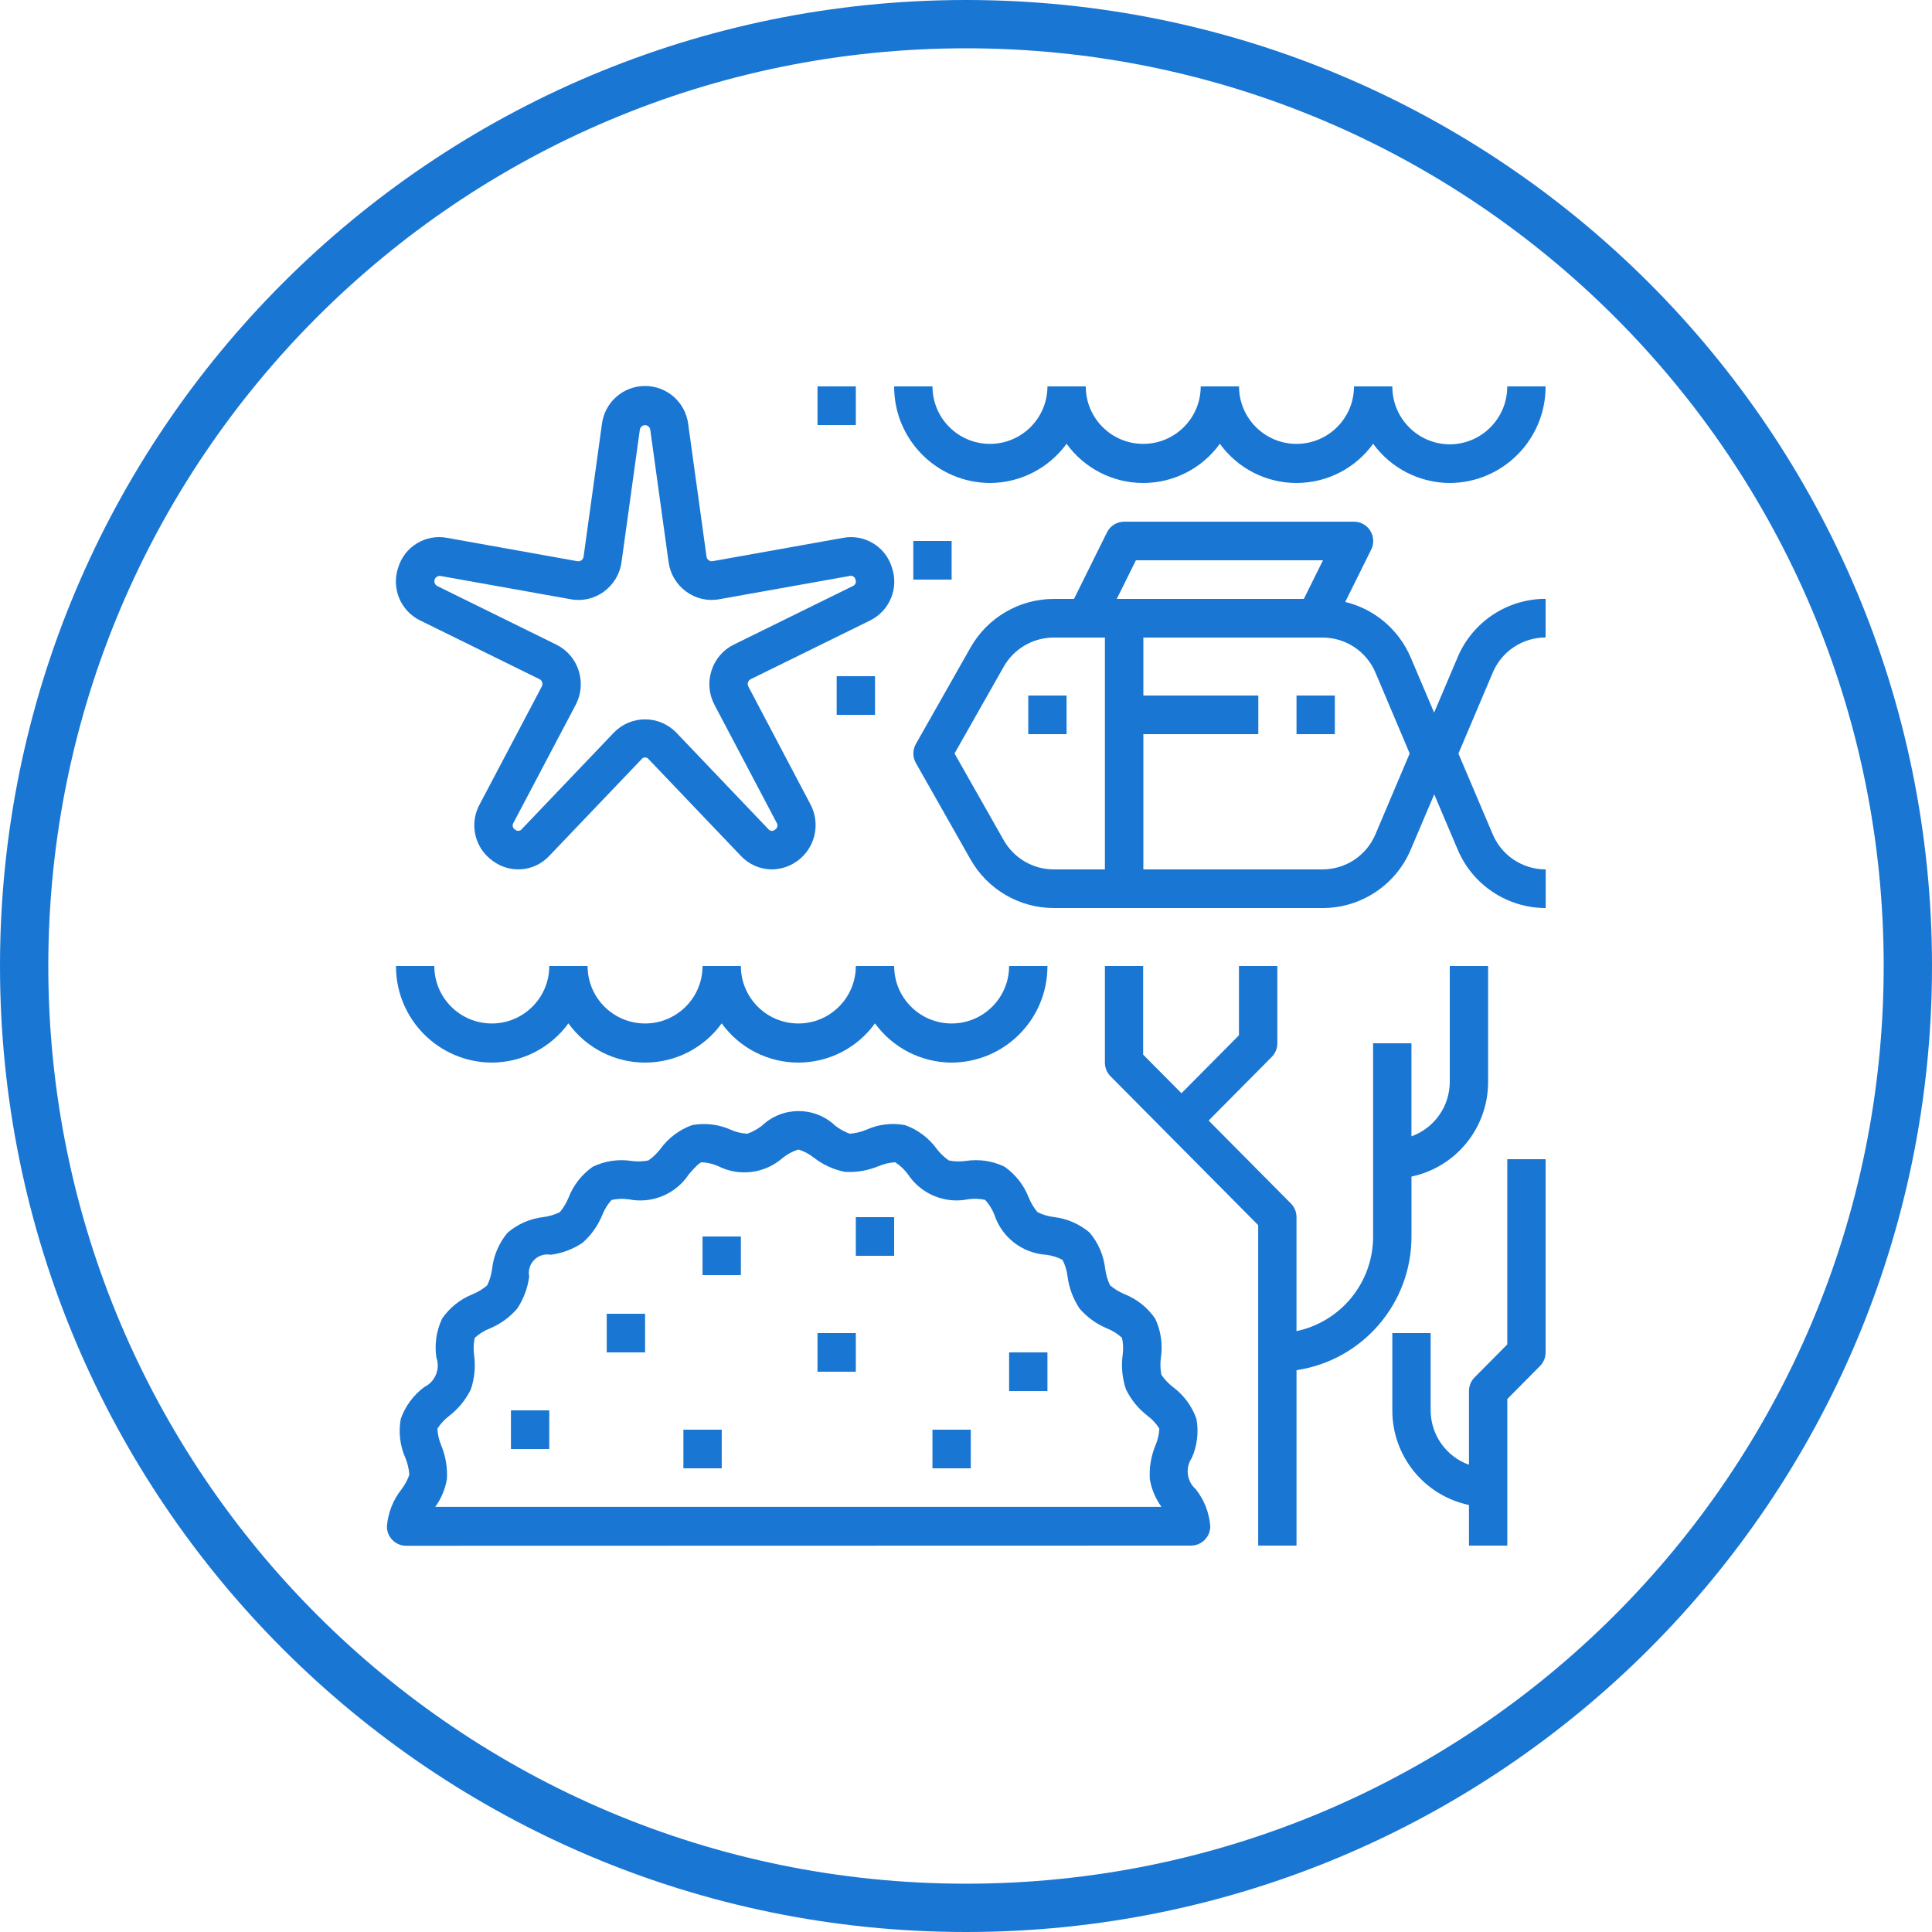
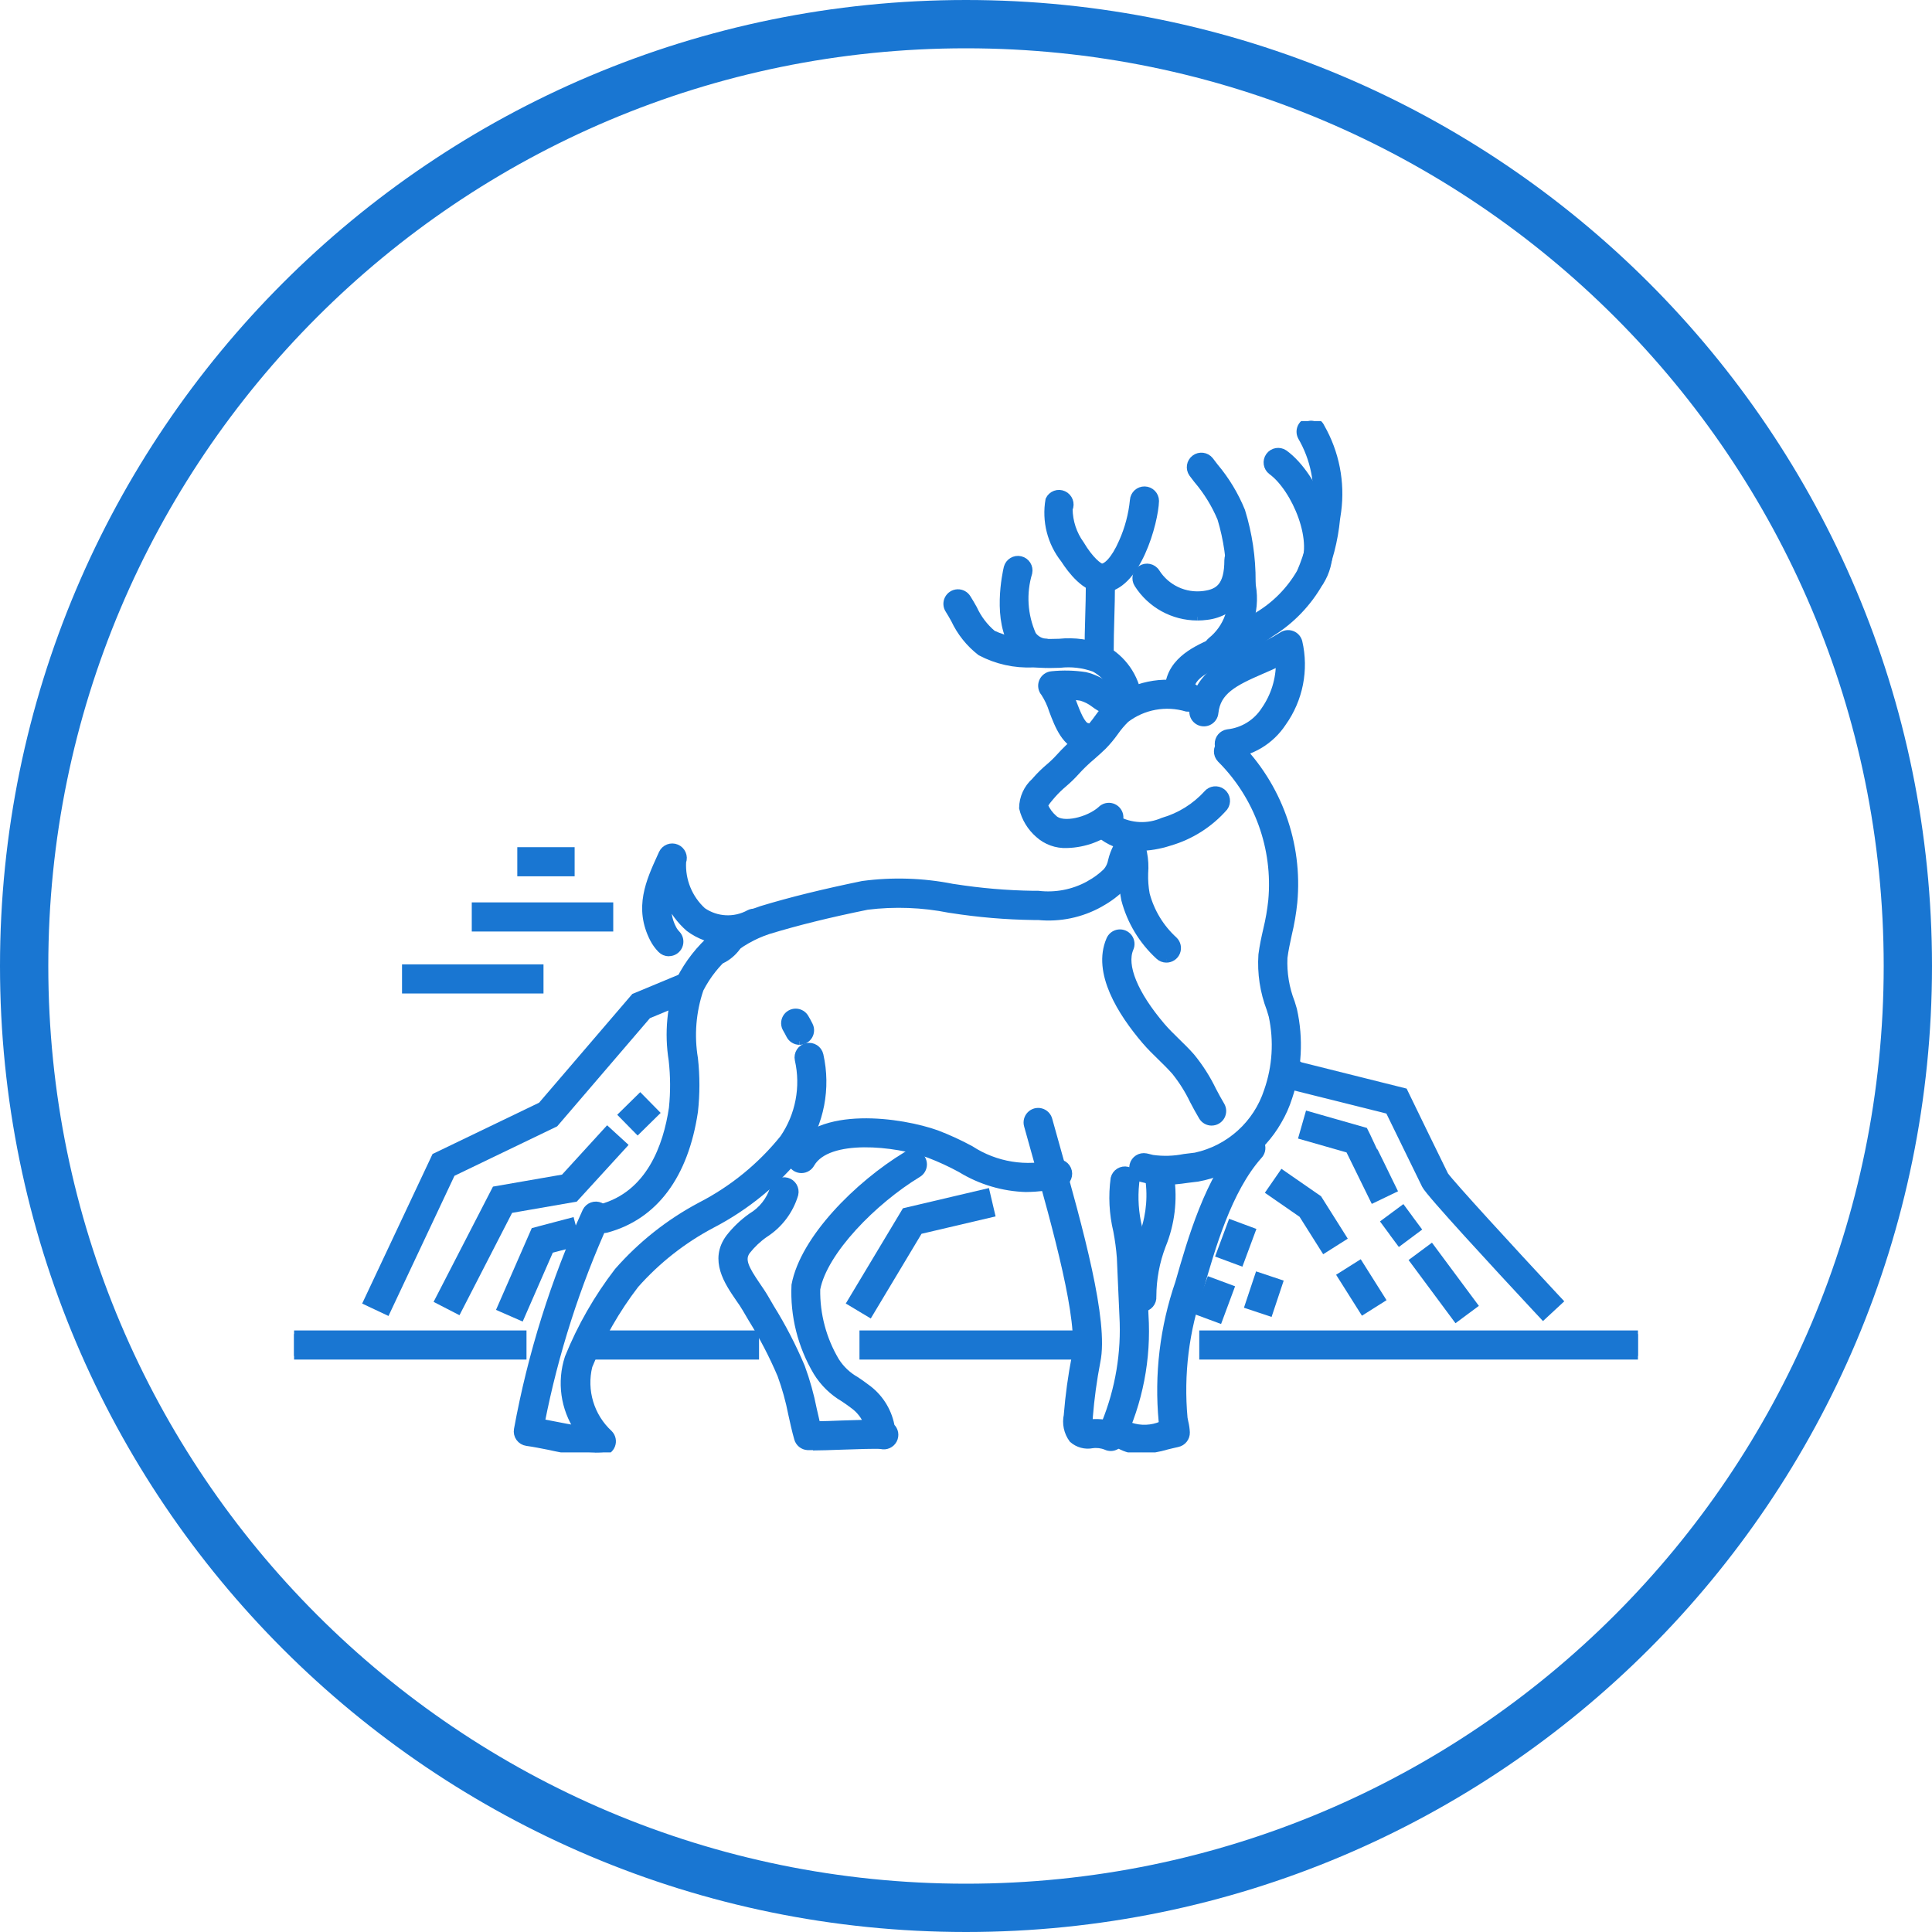
<svg xmlns="http://www.w3.org/2000/svg" width="80" height="80" viewBox="0 0 80 80">
+   <defs>
+     <clipPath id="clip-path">
+       <rect id="Rettangolo_164175" data-name="Rettangolo 164175" width="55.647" height="42.705" fill="#1976d2" stroke="#1976d2" stroke-width="0.3" />
+     </clipPath>
+   </defs>
  <g id="Raggruppa_28674" data-name="Raggruppa 28674" transform="translate(-132 -32)">
    <g id="logo" transform="translate(109)">
      <rect id="Rettangolo_145801" data-name="Rettangolo 145801" width="80" height="80" transform="translate(23 32)" fill="none" />
-       <g id="noun-coral-reef-1458397" transform="translate(-34.468 30.5)">
-         <path id="Tracciato_73371" data-name="Tracciato 73371" d="M116.443,363.626a.8.8,0,0,0,.793-.8,2.823,2.823,0,0,0-.6-1.534.988.988,0,0,1-.163-1.3,2.766,2.766,0,0,0,.189-1.615h0a2.805,2.805,0,0,0-.974-1.319,2.215,2.215,0,0,1-.477-.506,2.167,2.167,0,0,1-.02-.71,2.812,2.812,0,0,0-.236-1.614,2.782,2.782,0,0,0-1.276-1.016,2.2,2.2,0,0,1-.594-.366,2.25,2.25,0,0,1-.2-.677,2.8,2.8,0,0,0-.642-1.5,2.767,2.767,0,0,0-1.488-.648,2.176,2.176,0,0,1-.671-.2,2.222,2.222,0,0,1-.363-.6,2.79,2.79,0,0,0-1.008-1.286,2.731,2.731,0,0,0-1.6-.237,2.1,2.1,0,0,1-.705-.021,2.186,2.186,0,0,1-.5-.48,2.784,2.784,0,0,0-1.308-.982,2.677,2.677,0,0,0-1.6.19,2.289,2.289,0,0,1-.691.166,2.168,2.168,0,0,1-.6-.33,2.205,2.205,0,0,0-3.041,0,2.154,2.154,0,0,1-.6.33,1.911,1.911,0,0,1-.69-.166,2.708,2.708,0,0,0-1.6-.19,2.787,2.787,0,0,0-1.308.982,2.211,2.211,0,0,1-.5.481,2.114,2.114,0,0,1-.7.02,2.753,2.753,0,0,0-1.6.238,2.8,2.8,0,0,0-1.008,1.286,2.227,2.227,0,0,1-.363.6,2.2,2.2,0,0,1-.671.2,2.753,2.753,0,0,0-1.489.648,2.814,2.814,0,0,0-.642,1.5,2.222,2.222,0,0,1-.2.677,2.2,2.2,0,0,1-.594.366,2.774,2.774,0,0,0-1.276,1.016,2.8,2.8,0,0,0-.236,1.614.988.988,0,0,1-.5,1.216,2.8,2.8,0,0,0-.974,1.319,2.757,2.757,0,0,0,.189,1.616,2.23,2.23,0,0,1,.164.7,2.2,2.2,0,0,1-.328.607,2.831,2.831,0,0,0-.6,1.533.8.8,0,0,0,.793.8Zm-30.818-2.734a3.152,3.152,0,0,0-.234-1.415,2.066,2.066,0,0,1-.159-.691,2,2,0,0,1,.49-.532,3.1,3.1,0,0,0,.893-1.092,3.144,3.144,0,0,0,.139-1.423,2.067,2.067,0,0,1,.024-.714,1.965,1.965,0,0,1,.608-.383,3.063,3.063,0,0,0,1.148-.825,3.125,3.125,0,0,0,.5-1.334.763.763,0,0,1,.89-.9,3.054,3.054,0,0,0,1.323-.5,3.09,3.09,0,0,0,.818-1.158,2.022,2.022,0,0,1,.38-.612,2.039,2.039,0,0,1,.708-.026,2.412,2.412,0,0,0,2.494-1.04c.17-.194.4-.46.527-.494a1.913,1.913,0,0,1,.686.161,2.4,2.4,0,0,0,2.676-.347,1.957,1.957,0,0,1,.646-.342,1.953,1.953,0,0,1,.644.341,3.043,3.043,0,0,0,1.274.583,3.1,3.1,0,0,0,1.4-.236,2.177,2.177,0,0,1,.685-.161,1.993,1.993,0,0,1,.528.494,2.413,2.413,0,0,0,2.494,1.04,1.96,1.96,0,0,1,.708.025,1.986,1.986,0,0,1,.38.613,2.422,2.422,0,0,0,2.141,1.659,1.945,1.945,0,0,1,.681.21,2.027,2.027,0,0,1,.209.687,3.113,3.113,0,0,0,.5,1.334,3.065,3.065,0,0,0,1.148.825,2,2,0,0,1,.607.383,2.049,2.049,0,0,1,.026.714,3.144,3.144,0,0,0,.138,1.421,3.085,3.085,0,0,0,.893,1.094,2,2,0,0,1,.49.531,2.073,2.073,0,0,1-.16.69,3.142,3.142,0,0,0-.234,1.415,2.751,2.751,0,0,0,.48,1.134H85.144a2.755,2.755,0,0,0,.48-1.134Z" transform="translate(-9.653 -298.126)" fill="#1976d2" />
-         <path id="Tracciato_73372" data-name="Tracciato 73372" d="M140,481.25h1.587v1.6H140Z" transform="translate(-61.375 -421.35)" fill="#1976d2" />
-         <path id="Tracciato_73373" data-name="Tracciato 73373" d="M183.75,437.5h1.587v1.6H183.75Z" transform="translate(-101.158 -381.6)" fill="#1976d2" />
-         <path id="Tracciato_73374" data-name="Tracciato 73374" d="M218.75,490h1.587v1.6H218.75Z" transform="translate(-132.984 -429.3)" fill="#1976d2" />
-         <path id="Tracciato_73375" data-name="Tracciato 73375" d="M227.5,402.5h1.587v1.6H227.5Z" transform="translate(-140.941 -349.8)" fill="#1976d2" />
-         <path id="Tracciato_73376" data-name="Tracciato 73376" d="M280,446.25h1.587v1.6H280Z" transform="translate(-188.681 -389.55)" fill="#1976d2" />
-         <path id="Tracciato_73377" data-name="Tracciato 73377" d="M297.5,393.75h1.587v1.6H297.5Z" transform="translate(-204.594 -341.85)" fill="#1976d2" />
-         <path id="Tracciato_73378" data-name="Tracciato 73378" d="M332.5,490h1.587v1.6H332.5Z" transform="translate(-236.421 -429.3)" fill="#1976d2" />
-         <path id="Tracciato_73379" data-name="Tracciato 73379" d="M367.5,455h1.587v1.6H367.5Z" transform="translate(-268.247 -397.5)" fill="#1976d2" />
-         <path id="Tracciato_73380" data-name="Tracciato 73380" d="M411.25,280v4a.8.8,0,0,0,.232.566l6.115,6.165V304h1.587v-7.264a5.589,5.589,0,0,0,4.76-5.536v-2.481a4,4,0,0,0,3.173-3.919V280h-1.587v4.8a2.4,2.4,0,0,1-1.587,2.253V283.2h-1.587v8a4,4,0,0,1-3.173,3.919V290.4a.8.8,0,0,0-.232-.566l-3.406-3.434,2.612-2.634a.8.8,0,0,0,.233-.566V280H416.8v2.869l-2.38,2.4-1.587-1.6V280Z" transform="translate(-308.03 -238.5)" fill="#1976d2" />
-         <path id="Tracciato_73381" data-name="Tracciato 73381" d="M547.26,375.17l-1.354,1.366a.8.8,0,0,0-.232.565v3.053a2.4,2.4,0,0,1-1.587-2.253v-3.2H542.5v3.2a4,4,0,0,0,3.174,3.919V383.5h1.587v-6.069l1.354-1.366a.8.8,0,0,0,.232-.565v-8H547.26Z" transform="translate(-427.379 -318.001)" fill="#1976d2" />
-         <path id="Tracciato_73382" data-name="Tracciato 73382" d="M100.426,24.7a.216.216,0,0,1-.089-.15l-.758-5.479a1.8,1.8,0,0,0-3.575,0l-.758,5.479a.221.221,0,0,1-.089.15.212.212,0,0,1-.164.039L89.6,23.773A1.77,1.77,0,0,0,87.57,25a1.793,1.793,0,0,0,.926,2.2l4.922,2.422a.216.216,0,0,1,.113.13.225.225,0,0,1-.015.174l-2.574,4.883a1.8,1.8,0,0,0,.535,2.332,1.758,1.758,0,0,0,2.359-.212l3.8-3.981a.189.189,0,0,1,.314,0l3.8,3.983a1.78,1.78,0,0,0,1.292.57,1.835,1.835,0,0,0,1.6-2.69l-2.573-4.882a.229.229,0,0,1-.016-.175.219.219,0,0,1,.113-.13l4.922-2.421a1.792,1.792,0,0,0,.926-2.2,1.771,1.771,0,0,0-2.032-1.23l-5.392.964a.207.207,0,0,1-.164-.039Zm5.833.65a.194.194,0,0,1,.245.15.2.2,0,0,1-.113.269l-4.922,2.421a1.8,1.8,0,0,0-.925,1.074,1.825,1.825,0,0,0,.122,1.421l2.574,4.883a.2.2,0,0,1-.065.285.19.19,0,0,1-.283-.026l-3.8-3.983a1.795,1.795,0,0,0-2.6,0l-3.8,3.983a.191.191,0,0,1-.283.026.2.2,0,0,1-.065-.285l2.575-4.883a1.823,1.823,0,0,0,.121-1.42,1.8,1.8,0,0,0-.925-1.073l-4.922-2.423a.222.222,0,0,1,.132-.419l5.39.964a1.761,1.761,0,0,0,1.375-.319,1.81,1.81,0,0,0,.727-1.222l.758-5.479a.218.218,0,0,1,.432,0l.758,5.477a1.81,1.81,0,0,0,.727,1.223,1.764,1.764,0,0,0,1.374.319Z" transform="translate(-13.613 0)" fill="#1976d2" />
-         <path id="Tracciato_73383" data-name="Tracciato 73383" d="M376.25,157.5h1.587v1.6H376.25Z" transform="translate(-276.204 -127.2)" fill="#1976d2" />
-         <path id="Tracciato_73384" data-name="Tracciato 73384" d="M346.282,84.375l-.97,2.283-.97-2.283a3.962,3.962,0,0,0-2.711-2.3l1.074-2.165a.8.8,0,0,0-.035-.779.79.79,0,0,0-.674-.379h-9.52a.793.793,0,0,0-.71.442L330.4,81.95h-.842a3.97,3.97,0,0,0-3.444,2.016l-2.26,3.987a.8.8,0,0,0,0,.794l2.26,3.987a3.97,3.97,0,0,0,3.444,2.016H340.7a3.961,3.961,0,0,0,3.646-2.425l.97-2.283.97,2.283a3.96,3.96,0,0,0,3.646,2.425v-1.6A2.379,2.379,0,0,1,347.74,91.7l-1.422-3.346L347.74,85a2.379,2.379,0,0,1,2.188-1.454v-1.6a3.961,3.961,0,0,0-3.646,2.425ZM332.964,80.35h7.746l-.793,1.6h-7.746Zm-5.475,11.59-2.036-3.59,2.035-3.59a2.383,2.383,0,0,1,2.067-1.21h2.125v9.6h-2.125A2.382,2.382,0,0,1,327.489,91.94Zm15.394-.245A2.379,2.379,0,0,1,340.7,93.15h-7.428v-5.6h4.76v-1.6h-4.76v-2.4H340.7A2.379,2.379,0,0,1,342.883,85L344.3,88.35Z" transform="translate(-228.46 -55.65)" fill="#1976d2" />
-         <path id="Tracciato_73385" data-name="Tracciato 73385" d="M288.75,148.75h1.587v1.6H288.75Z" transform="translate(-196.637 -119.25)" fill="#1976d2" />
-         <path id="Tracciato_73386" data-name="Tracciato 73386" d="M323.75,87.5h1.587v1.6H323.75Z" transform="translate(-228.464 -63.6)" fill="#1976d2" />
-         <path id="Tracciato_73387" data-name="Tracciato 73387" d="M280,17.5h1.587v1.6H280Z" transform="translate(-188.681)" fill="#1976d2" />
-         <path id="Tracciato_73388" data-name="Tracciato 73388" d="M101.781,280h-1.587a2.38,2.38,0,1,1-4.76,0H93.847a2.38,2.38,0,1,1-4.76,0H87.5a3.988,3.988,0,0,0,3.967,4,3.942,3.942,0,0,0,3.173-1.625,3.912,3.912,0,0,0,6.347,0,3.912,3.912,0,0,0,6.347,0A3.942,3.942,0,0,0,110.508,284a3.988,3.988,0,0,0,3.967-4h-1.587a2.38,2.38,0,1,1-4.76,0h-1.587a2.38,2.38,0,1,1-4.76,0Z" transform="translate(-13.635 -238.5)" fill="#1976d2" />
-         <path id="Tracciato_73389" data-name="Tracciato 73389" d="M338.008,19.9a2.393,2.393,0,0,1-2.38-2.4h-1.587a2.38,2.38,0,1,1-4.76,0h-1.587a2.38,2.38,0,1,1-4.76,0h-1.587a2.38,2.38,0,1,1-4.76,0H315a3.988,3.988,0,0,0,3.967,4,3.942,3.942,0,0,0,3.173-1.625,3.912,3.912,0,0,0,6.347,0,3.912,3.912,0,0,0,6.347,0,3.942,3.942,0,0,0,3.173,1.625,3.988,3.988,0,0,0,3.967-4h-1.587A2.393,2.393,0,0,1,338.008,19.9Z" transform="translate(-220.507)" fill="#1976d2" />
-         <path id="Tracciato_73390" data-name="Tracciato 73390" d="M498.75,157.5h1.587v1.6H498.75Z" transform="translate(-387.596 -127.2)" fill="#1976d2" />
+       <g id="Raggruppa_28714" data-name="Raggruppa 28714" transform="translate(35.177 49.436)">
+         <g id="Raggruppa_28713" data-name="Raggruppa 28713" clip-path="url(#clip-path)">
+           <path id="Tracciato_74357" data-name="Tracciato 74357" d="M382.987,347.617a.453.453,0,0,1-.451-.416,6.693,6.693,0,0,1,.427-2.444,4.716,4.716,0,0,0,.335-2.357.453.453,0,0,1,.879-.219,5.408,5.408,0,0,1-.347,2.84,5.959,5.959,0,0,0-.391,2.106.453.453,0,0,1-.414.488l-.038,0" transform="translate(-347.884 -310.882)" fill="#1976d2" stroke="#1976d2" stroke-width="0.3" />
+           <path id="Tracciato_74358" data-name="Tracciato 74358" d="M376.053,340.6a1.751,1.751,0,0,1-.878-.22.453.453,0,0,1,.443-.79,1.808,1.808,0,0,0,1.3-.052l.046-.012c-.008-.041-.016-.084-.023-.129a13.665,13.665,0,0,1,.685-5.736c.518-1.812,1.228-4.292,2.626-5.867a.453.453,0,1,1,.677.6c-1.261,1.42-1.938,3.787-2.432,5.514a12.7,12.7,0,0,0-.66,5.353c.008.051.02.105.032.163a2.21,2.21,0,0,1,.063.428.453.453,0,0,1-.36.457c-.139.029-.279.065-.427.1a4.41,4.41,0,0,1-1.093.185" transform="translate(-340.99 -297.975)" fill="#1976d2" stroke="#1976d2" stroke-width="0.3" />
+           <path id="Tracciato_74359" data-name="Tracciato 74359" d="M375.547,242.015a.453.453,0,0,1-.388-.219c-.134-.222-.254-.449-.37-.669a6.184,6.184,0,0,0-.762-1.209c-.178-.2-.372-.393-.576-.591-.221-.215-.449-.436-.66-.685-.987-1.158-2.041-2.821-1.462-4.168a.453.453,0,1,1,.832.358c-.3.707.177,1.882,1.32,3.223.184.216.387.413.6.622s.425.413.628.646a6.972,6.972,0,0,1,.879,1.38c.115.218.224.424.345.624a.453.453,0,0,1-.387.687" transform="translate(-337.551 -212.992)" fill="#1976d2" stroke="#1976d2" stroke-width="0.3" />
+           <path id="Tracciato_74360" data-name="Tracciato 74360" d="M161.8,199.117a.451.451,0,0,1-.325-.138,1.816,1.816,0,0,1-.314-.435c-.659-1.286-.163-2.372.316-3.422l.053-.117a.453.453,0,0,1,.834.352,2.567,2.567,0,0,0,.831,2.035,1.835,1.835,0,0,0,1.933.1.453.453,0,1,1,.368.827,2.686,2.686,0,0,1-2.86-.218,3.406,3.406,0,0,1-.86-1.158,1.857,1.857,0,0,0,.19,1.184.908.908,0,0,0,.158.218.453.453,0,0,1-.325.768" transform="translate(-146.28 -177.105)" fill="#1976d2" stroke="#1976d2" stroke-width="0.3" />
+           <path id="Tracciato_74361" data-name="Tracciato 74361" d="M189.337,233.173a.453.453,0,0,1-.221-.849.823.823,0,0,0,.3-.28.453.453,0,0,1,.764.487,1.722,1.722,0,0,1-.622.585.451.451,0,0,1-.22.057" transform="translate(-171.779 -210.841)" fill="#1976d2" stroke="#1976d2" stroke-width="0.3" />
+           <path id="Tracciato_74362" data-name="Tracciato 74362" d="M400.229,11.671a.453.453,0,0,1-.452-.441c-.031-1.231,1.085-1.74,1.753-2.045a10.6,10.6,0,0,0,1.954-1.133,4.994,4.994,0,0,0,1.764-1.8,7.793,7.793,0,0,0,.595-2.345q.023-.153.045-.3a4.693,4.693,0,0,0-.6-2.95A.453.453,0,1,1,406.1.257a5.549,5.549,0,0,1,.682,3.479q-.023.149-.045.3a8.47,8.47,0,0,1-.681,2.618,5.86,5.86,0,0,1-2.042,2.131,11.45,11.45,0,0,1-2.11,1.224c-.822.375-1.237.663-1.223,1.2a.453.453,0,0,1-.441.464h-.012" transform="translate(-363.573 0)" fill="#1976d2" stroke="#1976d2" stroke-width="0.3" />
+           <path id="Tracciato_74363" data-name="Tracciato 74363" d="M410.986,24.426a.453.453,0,0,1-.293-.8,2.263,2.263,0,0,0,.8-2.259l-.007-.163a9.027,9.027,0,0,0-.38-2.648,6.088,6.088,0,0,0-.983-1.6l-.2-.262a.453.453,0,0,1,.724-.544l.195.256a6.879,6.879,0,0,1,1.115,1.844,9.708,9.708,0,0,1,.433,2.915l.007.162a3.13,3.13,0,0,1-1.124,2.992.451.451,0,0,1-.292.107" transform="translate(-372.724 -14.522)" fill="#1976d2" stroke="#1976d2" stroke-width="0.3" />
+           <path id="Tracciato_74364" data-name="Tracciato 74364" d="M446.676,19.452a.453.453,0,0,1-.38-.7c.709-1.1-.281-3.383-1.257-4.086a.453.453,0,0,1,.529-.735c1.294.933,2.5,3.742,1.489,5.312a.452.452,0,0,1-.381.207" transform="translate(-404.566 -12.593)" fill="#1976d2" stroke="#1976d2" stroke-width="0.3" />
+           <path id="Tracciato_74365" data-name="Tracciato 74365" d="M387.532,61.355A2.922,2.922,0,0,1,385.069,60a.453.453,0,1,1,.761-.492,2.021,2.021,0,0,0,1.973.924c.615-.081,1-.348,1-1.428a.453.453,0,1,1,.906,0,2.04,2.04,0,0,1-1.784,2.326,2.971,2.971,0,0,1-.389.026" transform="translate(-350.132 -53.248)" fill="#1976d2" stroke="#1976d2" stroke-width="0.3" />
+           <path id="Tracciato_74366" data-name="Tracciato 74366" d="M306.117,83.526a.453.453,0,0,1-.442-.356,1.8,1.8,0,0,0-.934-1.4,3.133,3.133,0,0,0-1.433-.169c-.247.007-.5.013-.753,0-.114-.007-.232-.012-.354-.017a4.222,4.222,0,0,1-2.172-.483,3.684,3.684,0,0,1-1.079-1.35c-.08-.142-.155-.276-.229-.391a.453.453,0,1,1,.762-.489c.088.137.169.282.256.435a2.988,2.988,0,0,0,.79,1.04,3.607,3.607,0,0,0,1.711.334c.128.005.252.011.371.018.212.013.437.007.674,0a3.9,3.9,0,0,1,1.853.26,2.728,2.728,0,0,1,1.423,2.024.453.453,0,0,1-.443.55" transform="translate(-271.603 -71.534)" fill="#1976d2" stroke="#1976d2" stroke-width="0.3" />
+           <path id="Tracciato_74367" data-name="Tracciato 74367" d="M326.082,67.481h-.036A1.65,1.65,0,0,1,324.8,66.8c-.8-1.106-.362-3.091-.309-3.314a.453.453,0,0,1,.881.21,3.7,3.7,0,0,0,.161,2.572.741.741,0,0,0,.582.313.453.453,0,0,1-.035.9" transform="translate(-294.955 -57.417)" fill="#1976d2" stroke="#1976d2" stroke-width="0.3" />
+           <path id="Tracciato_74368" data-name="Tracciato 74368" d="M346.465,35.465c-.664,0-1.257-.77-1.552-1.23a3.107,3.107,0,0,1-.625-2.466.45.45,0,0,1,.6-.218.456.456,0,0,1,.224.6,2.541,2.541,0,0,0,.483,1.461c.387.652.76.939.874.948.184,0,.519-.274.855-1.042a5.588,5.588,0,0,0,.46-1.73.453.453,0,0,1,.905.023c-.021.849-.754,3.649-2.218,3.655Z" transform="translate(-313.024 -28.508)" fill="#1976d2" stroke="#1976d2" stroke-width="0.3" />
+           <path id="Tracciato_74369" data-name="Tracciato 74369" d="M363.567,72.792a.453.453,0,0,1-.453-.453c0-.485.014-.968.027-1.435s.027-.941.027-1.418a.453.453,0,0,1,.906,0c0,.49-.014.975-.027,1.444s-.027.937-.026,1.409a.453.453,0,0,1-.453.453Z" transform="translate(-330.232 -62.782)" fill="#1976d2" stroke="#1976d2" stroke-width="0.3" />
+           <path id="Tracciato_74370" data-name="Tracciato 74370" d="M137.054,208.272a.453.453,0,0,1-.119-.89c2.026-.553,2.732-2.549,2.967-4.127a9.173,9.173,0,0,0-.01-1.989,6.65,6.65,0,0,1,.313-3.321,5.819,5.819,0,0,1,3.385-2.914c1.238-.376,2.568-.7,4.185-1.034a11.354,11.354,0,0,1,3.717.118l.074.01a23.3,23.3,0,0,0,3.269.279h.208a3.5,3.5,0,0,0,2.086-.4l.037-.023a3.242,3.242,0,0,0,.7-.514.949.949,0,0,0,.222-.466,2.381,2.381,0,0,1,.207-.553.453.453,0,1,1,.8.433,1.572,1.572,0,0,0-.128.357,1.81,1.81,0,0,1-.434.847,3.974,3.974,0,0,1-.888.669l-.037.023a4.353,4.353,0,0,1-2.562.537h-.2a24.1,24.1,0,0,1-3.4-.288l-.074-.01a10.717,10.717,0,0,0-3.409-.127c-1.589.324-2.892.645-4.1,1.013a4.92,4.92,0,0,0-2.824,2.423,5.9,5.9,0,0,0-.234,2.878,9.964,9.964,0,0,1,0,2.189c-.395,2.644-1.648,4.327-3.625,4.867a.455.455,0,0,1-.119.016" transform="translate(-124.231 -174.804)" fill="#1976d2" stroke="#1976d2" stroke-width="0.3" />
+           <path id="Tracciato_74371" data-name="Tracciato 74371" d="M225.034,271.614a.453.453,0,0,1-.405-.25c-.042-.084-.089-.171-.14-.258a.453.453,0,1,1,.782-.457c.061.1.117.208.168.31a.453.453,0,0,1-.4.655" transform="translate(-204.104 -245.936)" fill="#1976d2" stroke="#1976d2" stroke-width="0.3" />
+           <path id="Tracciato_74372" data-name="Tracciato 74372" d="M105.317,302.782a9.77,9.77,0,0,1-1.873-.25c-.328-.065-.639-.127-.935-.168a.453.453,0,0,1-.384-.529,38.545,38.545,0,0,1,2.835-9.034.453.453,0,0,1,.826.371,37.8,37.8,0,0,0-2.685,8.372c.174.032.348.067.52.1.339.067.684.136,1.019.181a3.419,3.419,0,0,1-.411-2.962,15.218,15.218,0,0,1,2.05-3.58,12.1,12.1,0,0,1,3.426-2.711,10.669,10.669,0,0,0,3.428-2.793,4.14,4.14,0,0,0,.622-3.255.453.453,0,0,1,.885-.194,5.048,5.048,0,0,1-.765,3.968,11.512,11.512,0,0,1-3.7,3.047A11.259,11.259,0,0,0,107,295.84a14.511,14.511,0,0,0-1.926,3.365,2.875,2.875,0,0,0,.842,2.8.453.453,0,0,1-.288.771c-.1.008-.2.011-.306.011" transform="translate(-92.871 -260.078)" fill="#1976d2" stroke="#1976d2" stroke-width="0.3" />
+           <path id="Tracciato_74373" data-name="Tracciato 74373" d="M236.854,323.23a5.478,5.478,0,0,1-2.728-.81,10.775,10.775,0,0,0-1.3-.6c-1.385-.5-4.2-.807-4.894.385a.453.453,0,1,1-.784-.453c1.059-1.832,4.555-1.3,5.988-.783a11.673,11.673,0,0,1,1.4.644,4.379,4.379,0,0,0,3.507.566.453.453,0,0,1,.194.885,6.493,6.493,0,0,1-1.389.164" transform="translate(-206.524 -291.456)" fill="#1976d2" stroke="#1976d2" stroke-width="0.3" />
+           <path id="Tracciato_74374" data-name="Tracciato 74374" d="M199.493,346.965c-.09,0-.166,0-.225,0a.453.453,0,0,1-.41-.331c-.1-.35-.172-.69-.245-1.018a10.624,10.624,0,0,0-.449-1.615,16.994,16.994,0,0,0-1.209-2.329l-.235-.4c-.083-.144-.187-.3-.3-.457-.454-.664-1.075-1.573-.4-2.491a4.338,4.338,0,0,1,.92-.879,2.074,2.074,0,0,0,.917-1.162.453.453,0,0,1,.873.24,2.936,2.936,0,0,1-1.238,1.64,3.507,3.507,0,0,0-.742.7c-.265.361-.066.735.419,1.444.114.167.233.34.333.513l.233.4a17.674,17.674,0,0,1,1.271,2.456,11.5,11.5,0,0,1,.49,1.749c.047.211.095.427.148.644.27,0,.642-.017,1.006-.03.474-.017.83-.028,1.1-.033a1.722,1.722,0,0,0-.612-.771c-.123-.095-.246-.178-.376-.266a3.2,3.2,0,0,1-1.114-1.089,6.457,6.457,0,0,1-.9-3.6c.359-1.908,2.589-4.148,4.608-5.375a.453.453,0,1,1,.47.774c-1.827,1.11-3.893,3.2-4.188,4.768a5.637,5.637,0,0,0,.792,2.981,2.369,2.369,0,0,0,.838.793c.136.092.277.187.422.3a2.527,2.527,0,0,1,1.02,1.564l.014.06a.453.453,0,0,1-.414.775c-.181-.025-1.052.006-1.63.026-.477.017-.9.032-1.191.032" transform="translate(-178.001 -304.504)" fill="#1976d2" stroke="#1976d2" stroke-width="0.3" />
+           <path id="Tracciato_74375" data-name="Tracciato 74375" d="M334.957,126.93a1.636,1.636,0,0,1-1.17-.421,2.071,2.071,0,0,1-.659-1.087,1.5,1.5,0,0,1,.5-1.1l.062-.071a5.257,5.257,0,0,1,.529-.516,4.541,4.541,0,0,0,.435-.42,7.291,7.291,0,0,1,.741-.715c.149-.131.29-.254.424-.385a4.136,4.136,0,0,0,.4-.484,4.509,4.509,0,0,1,.567-.661,3.722,3.722,0,0,1,3.261-.688.453.453,0,1,1-.125.9,2.826,2.826,0,0,0-2.526.461,3.769,3.769,0,0,0-.452.534,4.871,4.871,0,0,1-.493.59c-.152.148-.308.285-.459.418a6.494,6.494,0,0,0-.652.626,5.27,5.27,0,0,1-.521.506,4.507,4.507,0,0,0-.441.427l-.07.08c-.084.1-.28.319-.281.407a1.489,1.489,0,0,0,.389.529c.367.357,1.444.09,1.951-.363a.453.453,0,1,1,.6.675,3.255,3.255,0,0,1-2.015.758" transform="translate(-302.956 -109.401)" fill="#1976d2" stroke="#1976d2" stroke-width="0.3" />
+           <path id="Tracciato_74376" data-name="Tracciato 74376" d="M412.492,102.21a.453.453,0,0,1-.031-.9,2.084,2.084,0,0,0,1.533-.946,3.413,3.413,0,0,0,.612-1.98c-.243.121-.495.23-.742.337-1.142.493-1.843.856-1.938,1.75a.453.453,0,1,1-.9-.1c.159-1.483,1.392-2.016,2.48-2.485a6.883,6.883,0,0,0,1.194-.6.453.453,0,0,1,.7.251,4.15,4.15,0,0,1-.663,3.351,2.968,2.968,0,0,1-2.208,1.325h-.032" transform="translate(-373.801 -88.397)" fill="#1976d2" stroke="#1976d2" stroke-width="0.3" />
+           <path id="Tracciato_74377" data-name="Tracciato 74377" d="M369.5,170.942a2.368,2.368,0,0,1-1.471-.451.453.453,0,1,1,.552-.718,2.184,2.184,0,0,0,1.933.09,3.959,3.959,0,0,0,1.823-1.132.453.453,0,0,1,.718.552,4.775,4.775,0,0,1-2.271,1.445,4.322,4.322,0,0,1-1.285.214" transform="translate(-334.536 -153.291)" fill="#1976d2" stroke="#1976d2" stroke-width="0.3" />
+           <path id="Tracciato_74378" data-name="Tracciato 74378" d="M343.672,118.821a.455.455,0,0,1-.088-.009c-.714-.141-1.01-.925-1.248-1.554a2.971,2.971,0,0,0-.338-.723.453.453,0,0,1,.31-.751,5.477,5.477,0,0,1,1.382.035,2.37,2.37,0,0,1,.875.413,1.419,1.419,0,0,0,.464.242.453.453,0,1,1-.146.894,2.1,2.1,0,0,1-.82-.382,1.631,1.631,0,0,0-.545-.278,2.728,2.728,0,0,0-.441-.044c.035.089.07.18.1.273.142.375.356.942.577.986a.453.453,0,0,1-.087.9" transform="translate(-310.925 -105.276)" fill="#1976d2" stroke="#1976d2" stroke-width="0.3" />
+           <path id="Tracciato_74379" data-name="Tracciato 74379" d="M378.187,191.7a.451.451,0,0,1-.313-.126,4.834,4.834,0,0,1-1.406-2.334,4.714,4.714,0,0,1-.092-1.074,2.5,2.5,0,0,0-.177-1.176.453.453,0,1,1,.764-.486,3.119,3.119,0,0,1,.319,1.652,4.039,4.039,0,0,0,.065.864,3.944,3.944,0,0,0,1.154,1.9.453.453,0,0,1-.313.78" transform="translate(-342.066 -169.426)" fill="#1976d2" stroke="#1976d2" stroke-width="0.3" />
+           <path id="Tracciato_74380" data-name="Tracciato 74380" d="M384.64,164.339a2.635,2.635,0,0,1-.643-.071l-.19-.046-.071-.017a.453.453,0,0,1,.209-.881l.07.016.2.049a3.966,3.966,0,0,0,1.323-.039c.159-.021.31-.041.457-.056a4.043,4.043,0,0,0,2.986-2.7,5.756,5.756,0,0,0,.194-3.116c-.028-.094-.056-.188-.085-.282a5.287,5.287,0,0,1-.339-2.244c.046-.36.122-.709.2-1.046a9.185,9.185,0,0,0,.208-1.2,7.323,7.323,0,0,0-2.125-5.861.453.453,0,0,1,.656-.625,8.194,8.194,0,0,1,2.372,6.561,10.008,10.008,0,0,1-.226,1.321c-.073.333-.141.647-.182.968a4.544,4.544,0,0,0,.307,1.865c.03.1.059.193.087.289a6.718,6.718,0,0,1-.194,3.63,4.758,4.758,0,0,1-.439.984,4.824,4.824,0,0,1-3.327,2.357c-.131.013-.274.032-.425.052a7.791,7.791,0,0,1-1.021.09" transform="translate(-348.67 -132.853)" fill="#1976d2" stroke="#1976d2" stroke-width="0.3" />
+           <path id="Tracciato_74381" data-name="Tracciato 74381" d="M338.77,329.714a.45.45,0,0,1-.195-.044A1.12,1.12,0,0,0,338,329.6a.953.953,0,0,1-.812-.222,1.23,1.23,0,0,1-.213-1l0-.019a21.66,21.66,0,0,1,.327-2.386c.306-1.45-.783-5.33-1.657-8.447-.109-.389-.216-.77-.318-1.139a.453.453,0,1,1,.873-.242c.1.368.209.748.318,1.137.948,3.38,2.022,7.211,1.671,8.878a20.966,20.966,0,0,0-.312,2.289l0,.019a1.873,1.873,0,0,0-.011.231l.086,0a2.515,2.515,0,0,1,.584.02,10.283,10.283,0,0,0,.742-4.446c-.021-.422-.039-.851-.057-1.282-.016-.375-.031-.752-.049-1.128a10.037,10.037,0,0,0-.148-1.112,5.9,5.9,0,0,1-.11-2.174.453.453,0,0,1,.882.207,5.385,5.385,0,0,0,.121,1.817,10.8,10.8,0,0,1,.159,1.22c.018.377.034.756.049,1.133.018.429.036.855.056,1.275a10.578,10.578,0,0,1-1.02,5.254.453.453,0,0,1-.4.232" transform="translate(-304.952 -287.217)" fill="#1976d2" stroke="#1976d2" stroke-width="0.3" />
+           <rect id="Rettangolo_164163" data-name="Rettangolo 164163" width="18.015" height="0.906" transform="translate(37.632 37.805)" fill="#1976d2" stroke="#1976d2" stroke-width="0.3" />
+           <rect id="Rettangolo_164164" data-name="Rettangolo 164164" width="8.644" height="0.906" transform="translate(23.562 37.805)" fill="#1976d2" stroke="#1976d2" stroke-width="0.3" />
+           <rect id="Rettangolo_164165" data-name="Rettangolo 164165" width="6.973" height="0.906" transform="translate(12.13 37.805)" fill="#1976d2" stroke="#1976d2" stroke-width="0.3" />
+           <rect id="Rettangolo_164166" data-name="Rettangolo 164166" width="9.474" height="0.906" transform="translate(0 37.805)" fill="#1976d2" stroke="#1976d2" stroke-width="0.3" />
+           <path id="Tracciato_74382" data-name="Tracciato 74382" d="M34.153,267.974l-.819-.386,2.828-6.009,4.391-2.114,3.858-4.5,2-.832.348.836-1.8.749L41.116,260.2l-4.272,2.057Z" transform="translate(-30.315 -231.118)" fill="#1976d2" stroke="#1976d2" stroke-width="0.3" />
+           <path id="Tracciato_74383" data-name="Tracciato 74383" d="M459.937,301.8l-.309-.331c-1.634-1.755-4.4-4.749-4.565-5.079-.138-.276-1.19-2.438-1.514-3.1l-4.031-1.008-.656-.394.467-.776.54.324,4.31,1.078.092.19c.014.029,1.4,2.885,1.594,3.269.243.354,2.835,3.174,4.425,4.882l.309.331Z" transform="translate(-408.215 -264.745)" fill="#1976d2" stroke="#1976d2" stroke-width="0.3" />
+           <path id="Tracciato_74384" data-name="Tracciato 74384" d="M255.33,357.707l-.777-.466,2.256-3.76,3.354-.789.207.882-2.982.7Z" transform="translate(-231.502 -320.753)" fill="#1976d2" stroke="#1976d2" stroke-width="0.3" />
+           <rect id="Rettangolo_164167" data-name="Rettangolo 164167" width="0.906" height="2.959" transform="matrix(0.803, -0.596, 0.596, 0.803, 46.359, 34.77)" fill="#1976d2" stroke="#1976d2" stroke-width="0.3" />
+           <path id="Tracciato_74385" data-name="Tracciato 74385" d="M499.447,361.719l-.27-.363c-.015-.02-.029-.04-.041-.06h0l-.291-.394.728-.539.269.364c.012.016.023.032.033.048l.029.039.27.363Z" transform="translate(-453.67 -327.73)" fill="#1976d2" stroke="#1976d2" stroke-width="0.3" />
+           <path id="Tracciato_74386" data-name="Tracciato 74386" d="M464.09,320.793l-.2-.408c-.3-.617-.648-1.326-.81-1.65l-1.928-.551.249-.871,2.311.66.089.178c0,.01.505,1.008.905,1.842l.2.408Z" transform="translate(-419.395 -288.578)" fill="#1976d2" stroke="#1976d2" stroke-width="0.3" />
+           <path id="Tracciato_74387" data-name="Tracciato 74387" d="M479.672,387.451l-.91-1.442.766-.483.909,1.442Z" transform="translate(-435.407 -350.613)" fill="#1976d2" stroke="#1976d2" stroke-width="0.3" />
+           <path id="Tracciato_74388" data-name="Tracciato 74388" d="M448.46,347.336l-.914-1.449-1.339-.927.515-.745,1.491,1.032,1.012,1.605Z" transform="translate(-405.8 -313.044)" fill="#1976d2" stroke="#1976d2" stroke-width="0.3" />
+           <rect id="Rettangolo_164168" data-name="Rettangolo 164168" width="1.367" height="0.906" transform="translate(38.33 34.506) rotate(-69.628)" fill="#1976d2" stroke="#1976d2" stroke-width="0.3" />
+           <rect id="Rettangolo_164169" data-name="Rettangolo 164169" width="1.367" height="0.906" transform="matrix(0.348, -0.937, 0.937, 0.348, 37.448, 36.88)" fill="#1976d2" stroke="#1976d2" stroke-width="0.3" />
+           <rect id="Rettangolo_164170" data-name="Rettangolo 164170" width="1.037" height="0.906" transform="matrix(0.713, -0.701, 0.701, 0.713, 13.593, 28.726)" fill="#1976d2" stroke="#1976d2" stroke-width="0.3" />
+           <path id="Tracciato_74389" data-name="Tracciato 74389" d="M66.828,331.791l-.805-.415,2.356-4.573,2.837-.493,1.8-1.97.668.611-2.011,2.2-2.7.469Z" transform="translate(-60.044 -294.969)" fill="#1976d2" stroke="#1976d2" stroke-width="0.3" />
+           <path id="Tracciato_74390" data-name="Tracciato 74390" d="M95.344,369.96l-.83-.363,1.392-3.182,1.516-.4.231.876-1.093.288Z" transform="translate(-85.955 -332.871)" fill="#1976d2" stroke="#1976d2" stroke-width="0.3" />
+           <rect id="Rettangolo_164171" data-name="Rettangolo 164171" width="1.286" height="0.906" transform="translate(39.522 36.619) rotate(-71.567)" fill="#1976d2" stroke="#1976d2" stroke-width="0.3" />
+           <rect id="Rettangolo_164172" data-name="Rettangolo 164172" width="5.558" height="0.906" transform="translate(4.62 22.646)" fill="#1976d2" stroke="#1976d2" stroke-width="0.3" />
+           <rect id="Rettangolo_164173" data-name="Rettangolo 164173" width="5.558" height="0.906" transform="translate(7.508 20.08)" fill="#1976d2" stroke="#1976d2" stroke-width="0.3" />
+           <rect id="Rettangolo_164174" data-name="Rettangolo 164174" width="2.074" height="0.906" transform="translate(9.393 17.794)" fill="#1976d2" stroke="#1976d2" stroke-width="0.3" />
+         </g>
      </g>
    </g>
    <g id="Rettangolo_164143" data-name="Rettangolo 164143" transform="translate(132 32)" fill="none" stroke="#1976d2" stroke-width="2">
      <rect width="80" height="80" rx="40" stroke="none" />
      <rect x="1" y="1" width="78" height="78" rx="39" fill="none" />
    </g>
  </g>
</svg>
